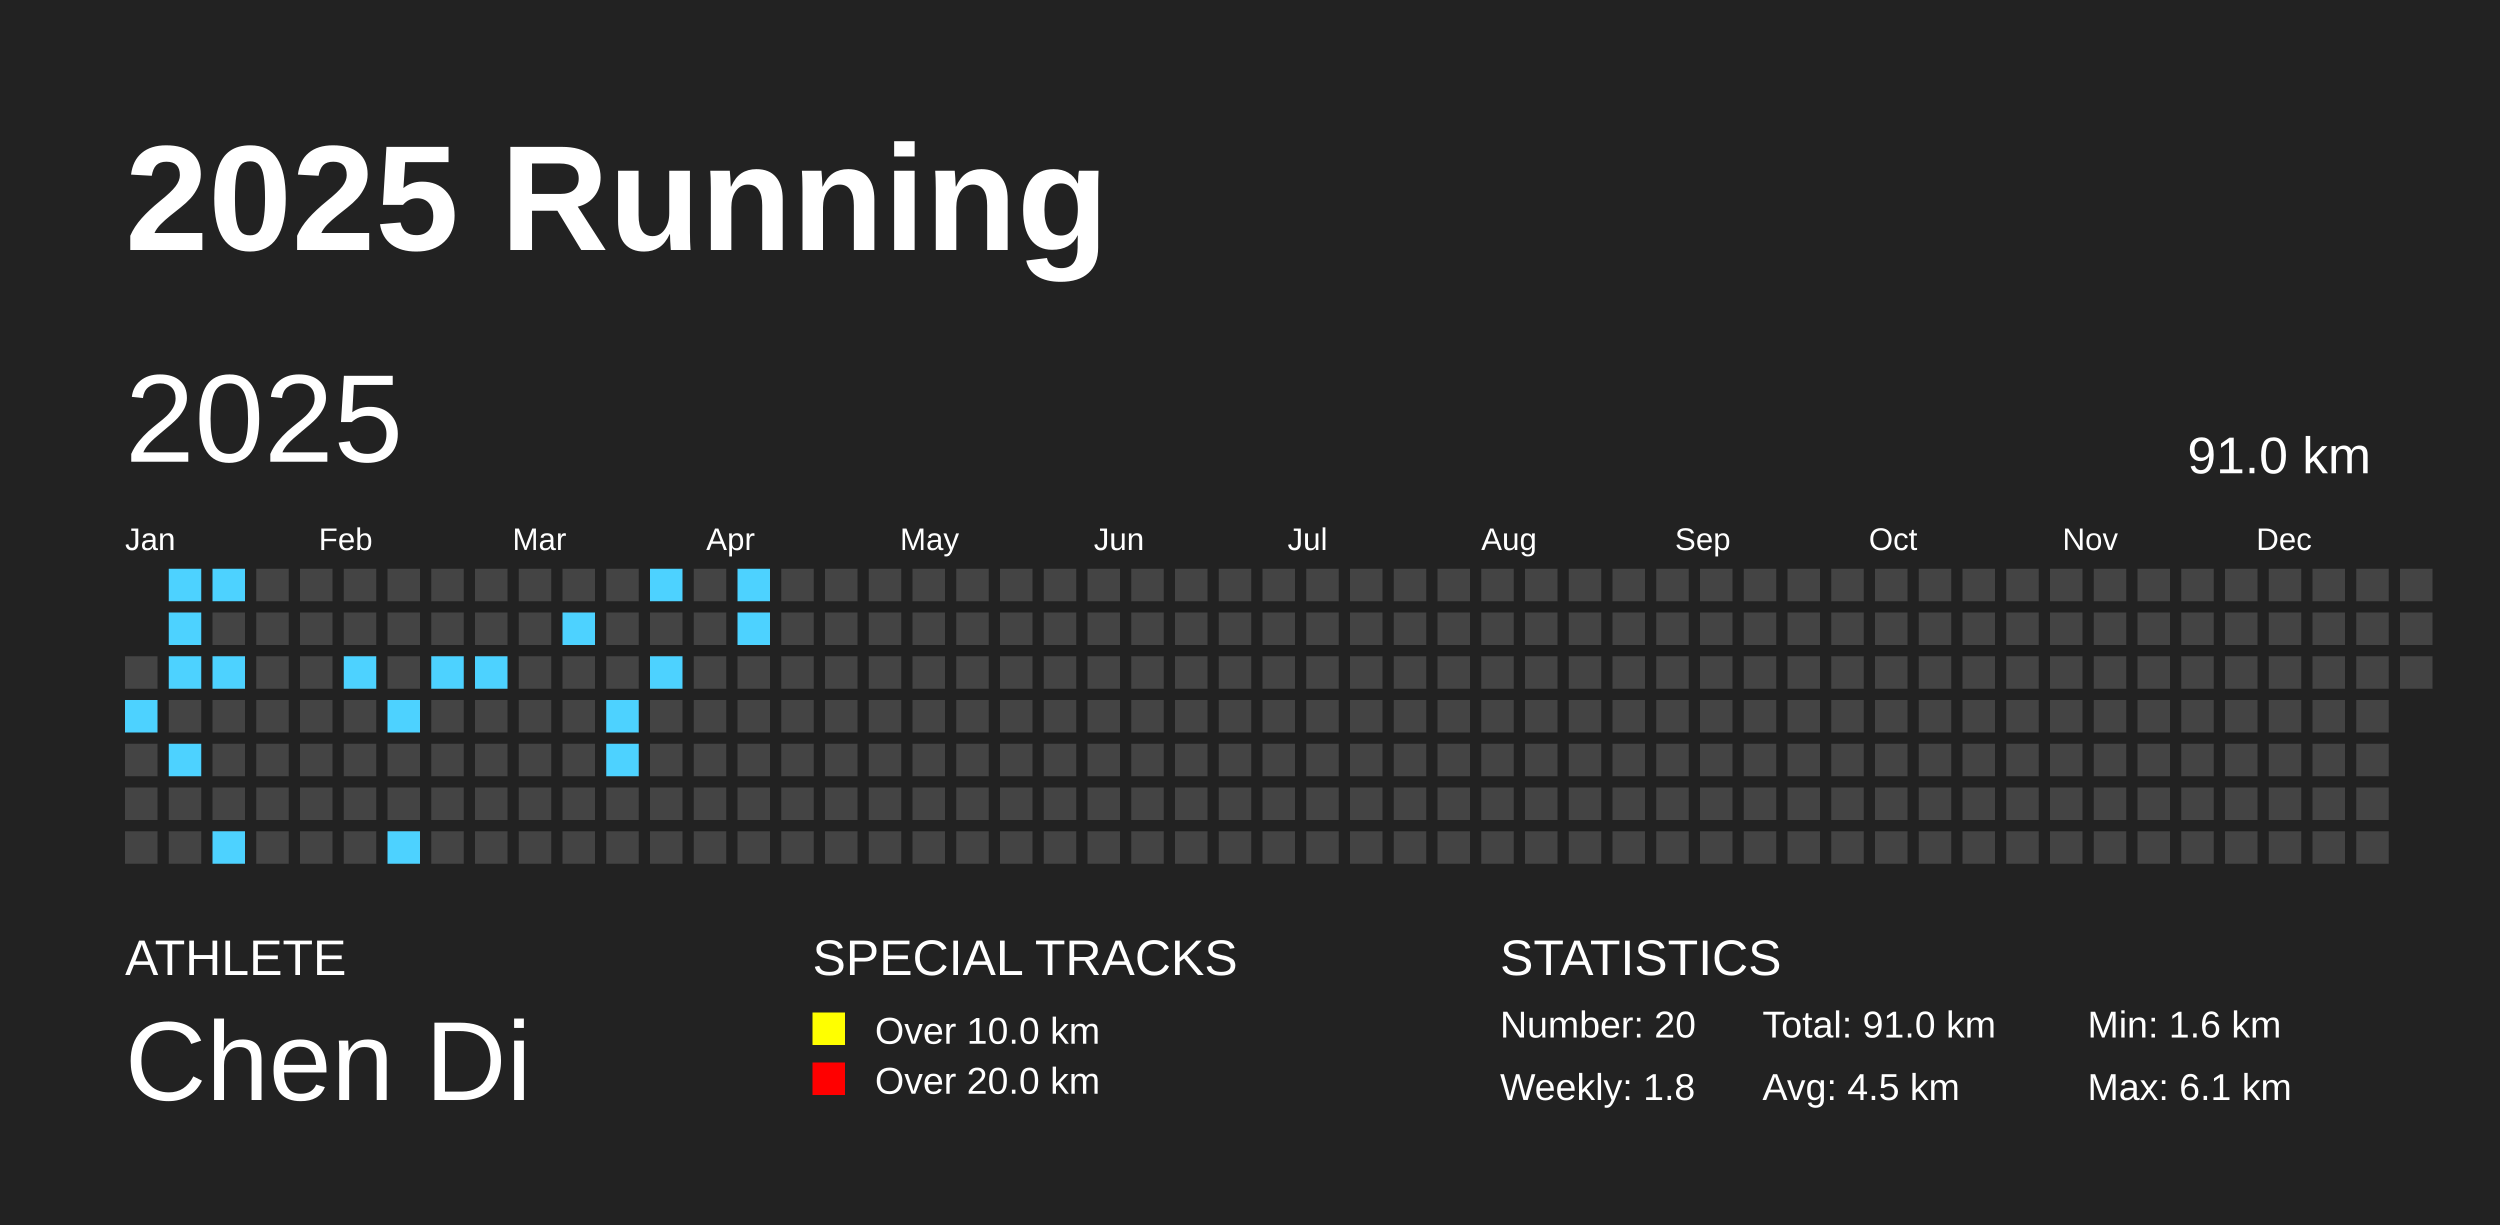
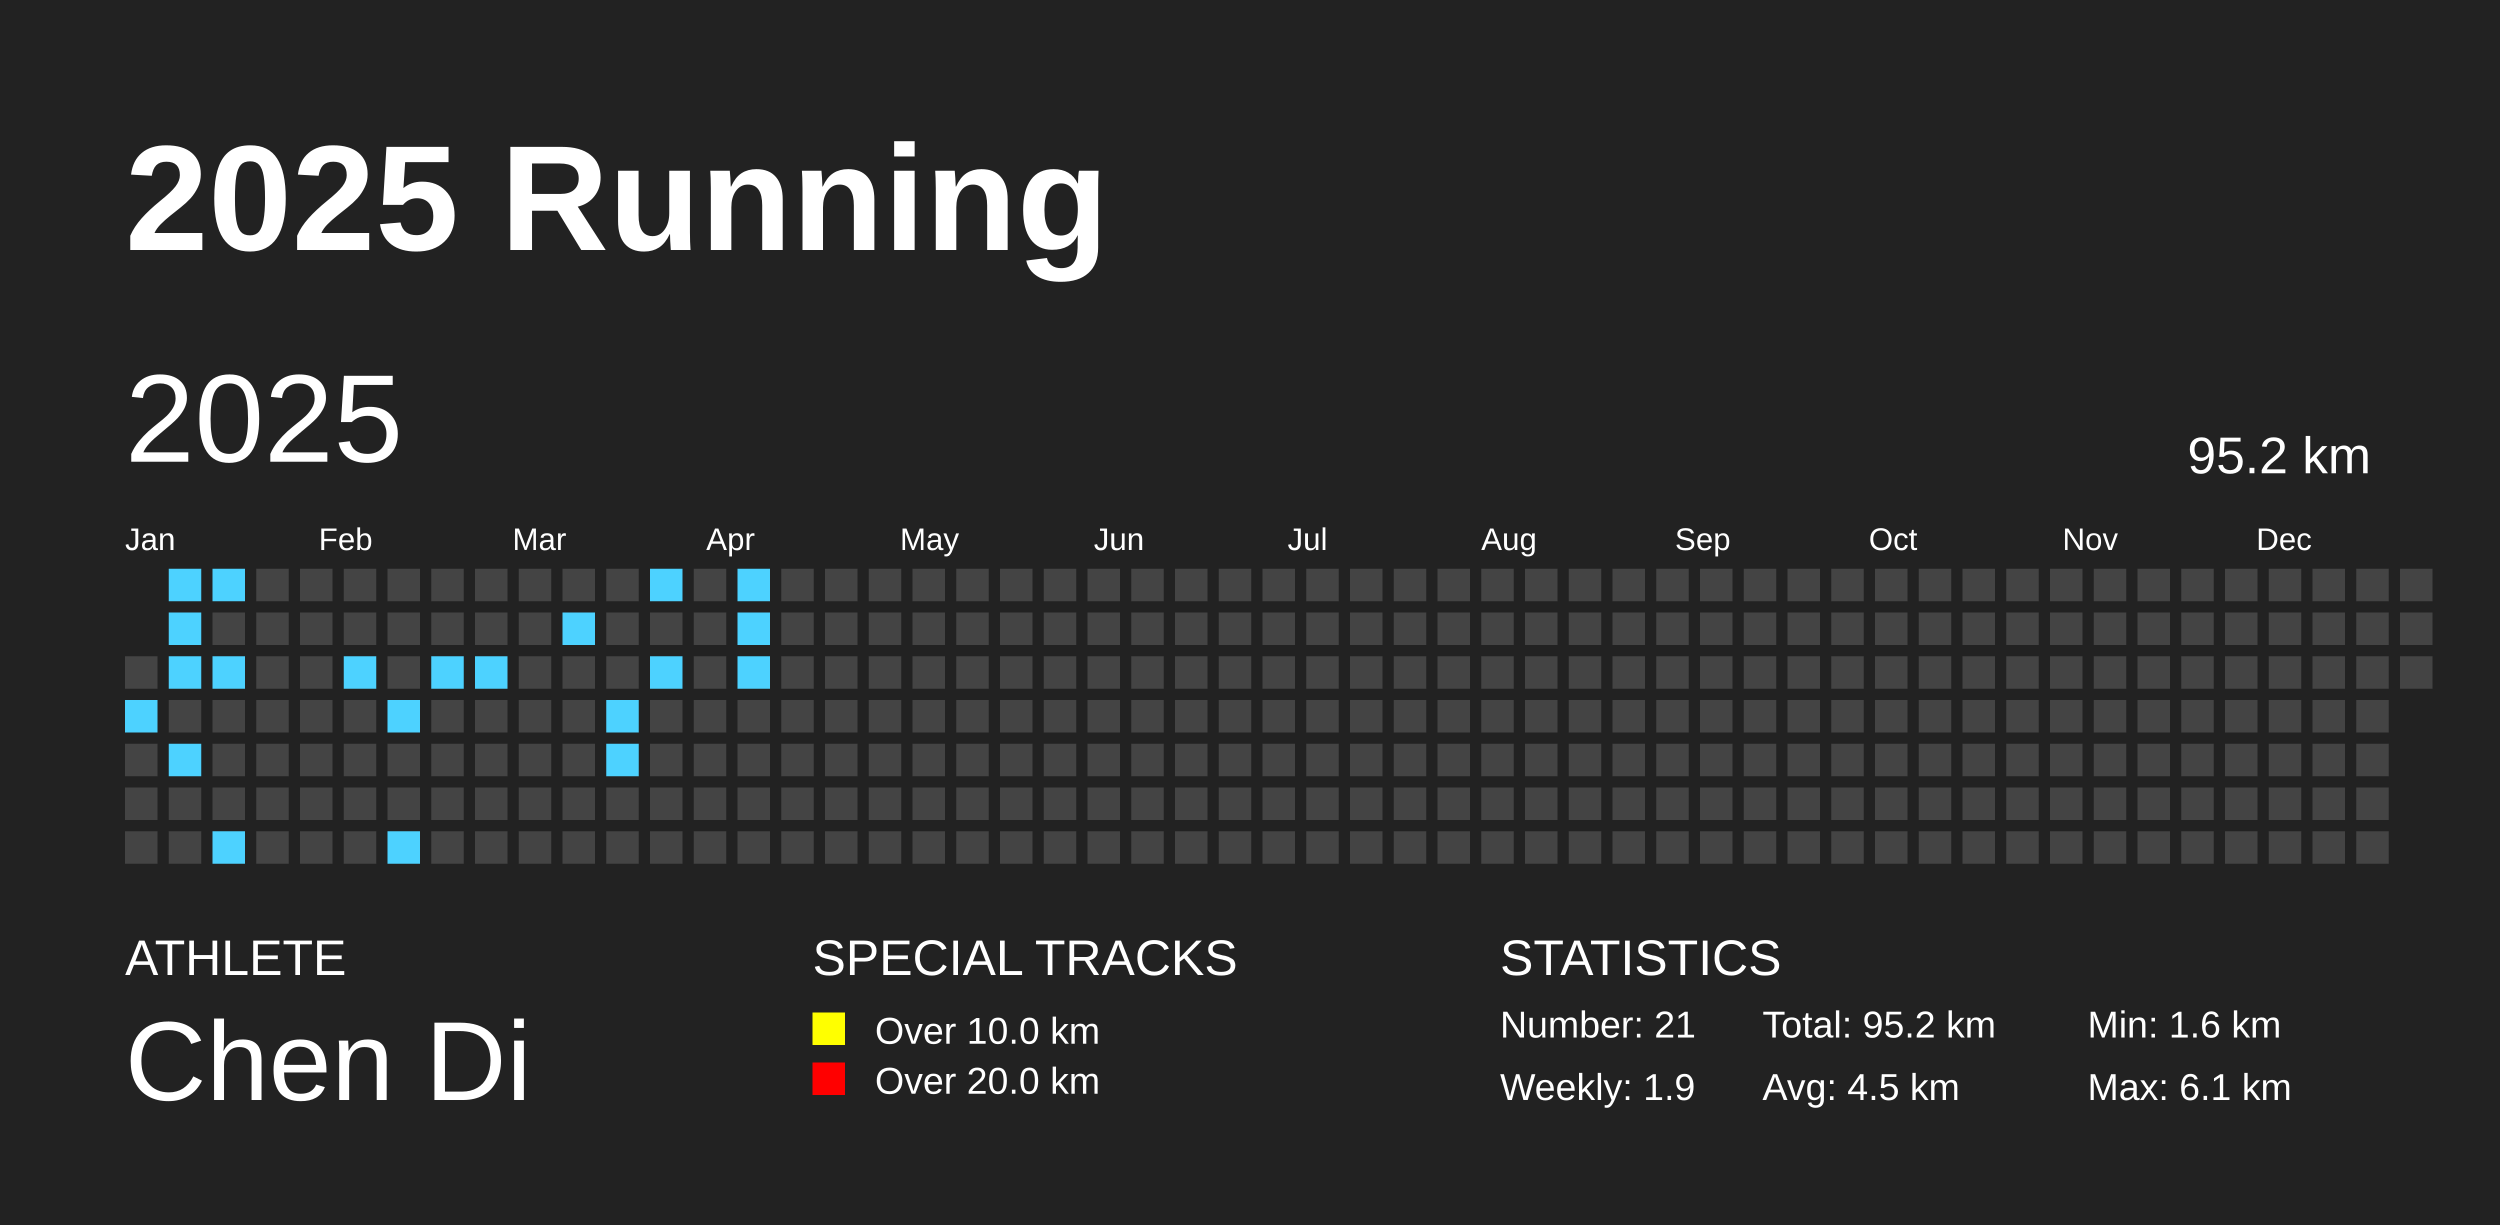
<svg xmlns="http://www.w3.org/2000/svg" baseProfile="full" height="98mm" version="1.1" viewBox="0,0,200,98" width="200mm">
  <defs />
  <rect fill="#222222" height="98" width="200" x="0" y="0" />
  <text fill="#FFFFFF" style="font-size:12px; font-family:Arial; font-weight:bold;" x="10" y="20">2025 Running</text>
  <text fill="#FFFFFF" style="font-size:4px; font-family:Arial" x="10" y="78">ATHLETE</text>
  <text fill="#FFFFFF" style="font-size:9px; font-family:Arial" x="10" y="88">Chen Di</text>
  <text fill="#FFFFFF" style="font-size:4px; font-family:Arial" x="65" y="78">SPECIAL TRACKS</text>
  <rect fill="yellow" height="2.6" width="2.6" x="65" y="81" />
  <text fill="#FFFFFF" style="font-size:3px; font-family:Arial" x="70" y="83.5">Over 10.0 km</text>
  <rect fill="red" height="2.6" width="2.6" x="65" y="85" />
  <text fill="#FFFFFF" style="font-size:3px; font-family:Arial" x="70" y="87.5">Over 20.0 km</text>
  <text fill="#FFFFFF" style="font-size:4px; font-family:Arial" x="120" y="78">STATISTICS</text>
-   <text fill="#FFFFFF" style="font-size:3px; font-family:Arial" x="120" y="83">Number: 20</text>
-   <text fill="#FFFFFF" style="font-size:3px; font-family:Arial" x="120" y="88">Weekly: 1.8</text>
-   <text fill="#FFFFFF" style="font-size:3px; font-family:Arial" x="141" y="83">Total: 91.0 km</text>
+   <text fill="#FFFFFF" style="font-size:3px; font-family:Arial" x="120" y="83">Number: 21</text>
+   <text fill="#FFFFFF" style="font-size:3px; font-family:Arial" x="120" y="88">Weekly: 1.9</text>
+   <text fill="#FFFFFF" style="font-size:3px; font-family:Arial" x="141" y="83">Total: 95.2 km</text>
  <text fill="#FFFFFF" style="font-size:3px; font-family:Arial" x="141" y="88">Avg: 4.5 km</text>
  <text fill="#FFFFFF" style="font-size:3px; font-family:Arial" x="167" y="83">Min: 1.6 km</text>
  <text fill="#FFFFFF" style="font-size:3px; font-family:Arial" x="167" y="88">Max: 6.1 km</text>
  <text dominant-baseline="hanging" fill="#FFFFFF" style="font-size:10.0px; font-family:Arial;" x="10" y="30">2025</text>
-   <text dominant-baseline="hanging" fill="#FFFFFF" style="font-size:4.125px; font-family:Arial;" x="175" y="35">91.0 km</text>
+   <text dominant-baseline="hanging" fill="#FFFFFF" style="font-size:4.125px; font-family:Arial;" x="175" y="35">95.2 km</text>
  <text fill="#FFFFFF" style="font-size:2.5px; font-family:Arial" x="10.0" y="44">Jan</text>
  <text fill="#FFFFFF" style="font-size:2.5px; font-family:Arial" x="25.5" y="44">Feb</text>
  <text fill="#FFFFFF" style="font-size:2.5px; font-family:Arial" x="41.0" y="44">Mar</text>
  <text fill="#FFFFFF" style="font-size:2.5px; font-family:Arial" x="56.5" y="44">Apr</text>
  <text fill="#FFFFFF" style="font-size:2.5px; font-family:Arial" x="72.0" y="44">May</text>
  <text fill="#FFFFFF" style="font-size:2.5px; font-family:Arial" x="87.5" y="44">Jun</text>
  <text fill="#FFFFFF" style="font-size:2.5px; font-family:Arial" x="103.0" y="44">Jul</text>
  <text fill="#FFFFFF" style="font-size:2.5px; font-family:Arial" x="118.5" y="44">Aug</text>
  <text fill="#FFFFFF" style="font-size:2.5px; font-family:Arial" x="134.0" y="44">Sep</text>
  <text fill="#FFFFFF" style="font-size:2.5px; font-family:Arial" x="149.5" y="44">Oct</text>
  <text fill="#FFFFFF" style="font-size:2.5px; font-family:Arial" x="165.0" y="44">Nov</text>
  <text fill="#FFFFFF" style="font-size:2.5px; font-family:Arial" x="180.5" y="44">Dec</text>
  <rect fill="#444444" height="2.6" width="2.6" x="10.0" y="52.5" />
  <rect fill="#4DD2FF" height="2.6" width="2.6" x="10.0" y="56.0" />
  <rect fill="#444444" height="2.6" width="2.6" x="10.0" y="59.5" />
  <rect fill="#444444" height="2.6" width="2.6" x="10.0" y="63.0" />
  <rect fill="#444444" height="2.6" width="2.6" x="10.0" y="66.5" />
  <rect fill="#4DD2FF" height="2.6" width="2.6" x="13.5" y="45.5" />
  <rect fill="#4DD2FF" height="2.6" width="2.6" x="13.5" y="49.0" />
  <rect fill="#4DD2FF" height="2.6" width="2.6" x="13.5" y="52.5" />
  <rect fill="#444444" height="2.6" width="2.6" x="13.5" y="56.0" />
  <rect fill="#4DD2FF" height="2.6" width="2.6" x="13.5" y="59.5" />
  <rect fill="#444444" height="2.6" width="2.6" x="13.5" y="63.0" />
  <rect fill="#444444" height="2.6" width="2.6" x="13.5" y="66.5" />
  <rect fill="#4DD2FF" height="2.6" width="2.6" x="17.0" y="45.5" />
  <rect fill="#444444" height="2.6" width="2.6" x="17.0" y="49.0" />
  <rect fill="#4DD2FF" height="2.6" width="2.6" x="17.0" y="52.5" />
  <rect fill="#444444" height="2.6" width="2.6" x="17.0" y="56.0" />
  <rect fill="#444444" height="2.6" width="2.6" x="17.0" y="59.5" />
  <rect fill="#444444" height="2.6" width="2.6" x="17.0" y="63.0" />
  <rect fill="#4DD2FF" height="2.6" width="2.6" x="17.0" y="66.5" />
  <rect fill="#444444" height="2.6" width="2.6" x="20.5" y="45.5" />
  <rect fill="#444444" height="2.6" width="2.6" x="20.5" y="49.0" />
  <rect fill="#444444" height="2.6" width="2.6" x="20.5" y="52.5" />
  <rect fill="#444444" height="2.6" width="2.6" x="20.5" y="56.0" />
  <rect fill="#444444" height="2.6" width="2.6" x="20.5" y="59.5" />
  <rect fill="#444444" height="2.6" width="2.6" x="20.5" y="63.0" />
  <rect fill="#444444" height="2.6" width="2.6" x="20.5" y="66.5" />
  <rect fill="#444444" height="2.6" width="2.6" x="24.0" y="45.5" />
  <rect fill="#444444" height="2.6" width="2.6" x="24.0" y="49.0" />
  <rect fill="#444444" height="2.6" width="2.6" x="24.0" y="52.5" />
  <rect fill="#444444" height="2.6" width="2.6" x="24.0" y="56.0" />
  <rect fill="#444444" height="2.6" width="2.6" x="24.0" y="59.5" />
  <rect fill="#444444" height="2.6" width="2.6" x="24.0" y="63.0" />
  <rect fill="#444444" height="2.6" width="2.6" x="24.0" y="66.5" />
  <rect fill="#444444" height="2.6" width="2.6" x="27.5" y="45.5" />
  <rect fill="#444444" height="2.6" width="2.6" x="27.5" y="49.0" />
  <rect fill="#4DD2FF" height="2.6" width="2.6" x="27.5" y="52.5" />
  <rect fill="#444444" height="2.6" width="2.6" x="27.5" y="56.0" />
  <rect fill="#444444" height="2.6" width="2.6" x="27.5" y="59.5" />
  <rect fill="#444444" height="2.6" width="2.6" x="27.5" y="63.0" />
  <rect fill="#444444" height="2.6" width="2.6" x="27.5" y="66.5" />
  <rect fill="#444444" height="2.6" width="2.6" x="31.0" y="45.5" />
  <rect fill="#444444" height="2.6" width="2.6" x="31.0" y="49.0" />
  <rect fill="#444444" height="2.6" width="2.6" x="31.0" y="52.5" />
  <rect fill="#4DD2FF" height="2.6" width="2.6" x="31.0" y="56.0" />
  <rect fill="#444444" height="2.6" width="2.6" x="31.0" y="59.5" />
  <rect fill="#444444" height="2.6" width="2.6" x="31.0" y="63.0" />
  <rect fill="#4DD2FF" height="2.6" width="2.6" x="31.0" y="66.5" />
  <rect fill="#444444" height="2.6" width="2.6" x="34.5" y="45.5" />
  <rect fill="#444444" height="2.6" width="2.6" x="34.5" y="49.0" />
  <rect fill="#4DD2FF" height="2.6" width="2.6" x="34.5" y="52.5" />
  <rect fill="#444444" height="2.6" width="2.6" x="34.5" y="56.0" />
  <rect fill="#444444" height="2.6" width="2.6" x="34.5" y="59.5" />
  <rect fill="#444444" height="2.6" width="2.6" x="34.5" y="63.0" />
  <rect fill="#444444" height="2.6" width="2.6" x="34.5" y="66.5" />
  <rect fill="#444444" height="2.6" width="2.6" x="38.0" y="45.5" />
  <rect fill="#444444" height="2.6" width="2.6" x="38.0" y="49.0" />
  <rect fill="#4DD2FF" height="2.6" width="2.6" x="38.0" y="52.5" />
  <rect fill="#444444" height="2.6" width="2.6" x="38.0" y="56.0" />
  <rect fill="#444444" height="2.6" width="2.6" x="38.0" y="59.5" />
  <rect fill="#444444" height="2.6" width="2.6" x="38.0" y="63.0" />
  <rect fill="#444444" height="2.6" width="2.6" x="38.0" y="66.5" />
  <rect fill="#444444" height="2.6" width="2.6" x="41.5" y="45.5" />
  <rect fill="#444444" height="2.6" width="2.6" x="41.5" y="49.0" />
  <rect fill="#444444" height="2.6" width="2.6" x="41.5" y="52.5" />
  <rect fill="#444444" height="2.6" width="2.6" x="41.5" y="56.0" />
  <rect fill="#444444" height="2.6" width="2.6" x="41.5" y="59.5" />
  <rect fill="#444444" height="2.6" width="2.6" x="41.5" y="63.0" />
  <rect fill="#444444" height="2.6" width="2.6" x="41.5" y="66.5" />
  <rect fill="#444444" height="2.6" width="2.6" x="45.0" y="45.5" />
  <rect fill="#4DD2FF" height="2.6" width="2.6" x="45.0" y="49.0" />
  <rect fill="#444444" height="2.6" width="2.6" x="45.0" y="52.5" />
  <rect fill="#444444" height="2.6" width="2.6" x="45.0" y="56.0" />
  <rect fill="#444444" height="2.6" width="2.6" x="45.0" y="59.5" />
  <rect fill="#444444" height="2.6" width="2.6" x="45.0" y="63.0" />
  <rect fill="#444444" height="2.6" width="2.6" x="45.0" y="66.5" />
  <rect fill="#444444" height="2.6" width="2.6" x="48.5" y="45.5" />
  <rect fill="#444444" height="2.6" width="2.6" x="48.5" y="49.0" />
  <rect fill="#444444" height="2.6" width="2.6" x="48.5" y="52.5" />
  <rect fill="#4DD2FF" height="2.6" width="2.6" x="48.5" y="56.0" />
  <rect fill="#4DD2FF" height="2.6" width="2.6" x="48.5" y="59.5" />
  <rect fill="#444444" height="2.6" width="2.6" x="48.5" y="63.0" />
  <rect fill="#444444" height="2.6" width="2.6" x="48.5" y="66.5" />
  <rect fill="#4DD2FF" height="2.6" width="2.6" x="52.0" y="45.5" />
  <rect fill="#444444" height="2.6" width="2.6" x="52.0" y="49.0" />
  <rect fill="#4DD2FF" height="2.6" width="2.6" x="52.0" y="52.5" />
  <rect fill="#444444" height="2.6" width="2.6" x="52.0" y="56.0" />
  <rect fill="#444444" height="2.6" width="2.6" x="52.0" y="59.5" />
  <rect fill="#444444" height="2.6" width="2.6" x="52.0" y="63.0" />
  <rect fill="#444444" height="2.6" width="2.6" x="52.0" y="66.5" />
  <rect fill="#444444" height="2.6" width="2.6" x="55.5" y="45.5" />
  <rect fill="#444444" height="2.6" width="2.6" x="55.5" y="49.0" />
  <rect fill="#444444" height="2.6" width="2.6" x="55.5" y="52.5" />
  <rect fill="#444444" height="2.6" width="2.6" x="55.5" y="56.0" />
  <rect fill="#444444" height="2.6" width="2.6" x="55.5" y="59.5" />
  <rect fill="#444444" height="2.6" width="2.6" x="55.5" y="63.0" />
  <rect fill="#444444" height="2.6" width="2.6" x="55.5" y="66.5" />
  <rect fill="#4DD2FF" height="2.6" width="2.6" x="59.0" y="45.5" />
  <rect fill="#4DD2FF" height="2.6" width="2.6" x="59.0" y="49.0" />
-   <rect fill="#444444" height="2.6" width="2.6" x="59.0" y="52.5" />
+   <rect fill="#4DD2FF" height="2.6" width="2.6" x="59.0" y="52.5" />
  <rect fill="#444444" height="2.6" width="2.6" x="59.0" y="56.0" />
  <rect fill="#444444" height="2.6" width="2.6" x="59.0" y="59.5" />
  <rect fill="#444444" height="2.6" width="2.6" x="59.0" y="63.0" />
  <rect fill="#444444" height="2.6" width="2.6" x="59.0" y="66.5" />
  <rect fill="#444444" height="2.6" width="2.6" x="62.5" y="45.5" />
  <rect fill="#444444" height="2.6" width="2.6" x="62.5" y="49.0" />
  <rect fill="#444444" height="2.6" width="2.6" x="62.5" y="52.5" />
  <rect fill="#444444" height="2.6" width="2.6" x="62.5" y="56.0" />
  <rect fill="#444444" height="2.6" width="2.6" x="62.5" y="59.5" />
  <rect fill="#444444" height="2.6" width="2.6" x="62.5" y="63.0" />
  <rect fill="#444444" height="2.6" width="2.6" x="62.5" y="66.5" />
  <rect fill="#444444" height="2.6" width="2.6" x="66.0" y="45.5" />
  <rect fill="#444444" height="2.6" width="2.6" x="66.0" y="49.0" />
  <rect fill="#444444" height="2.6" width="2.6" x="66.0" y="52.5" />
  <rect fill="#444444" height="2.6" width="2.6" x="66.0" y="56.0" />
  <rect fill="#444444" height="2.6" width="2.6" x="66.0" y="59.5" />
  <rect fill="#444444" height="2.6" width="2.6" x="66.0" y="63.0" />
  <rect fill="#444444" height="2.6" width="2.6" x="66.0" y="66.5" />
  <rect fill="#444444" height="2.6" width="2.6" x="69.5" y="45.5" />
  <rect fill="#444444" height="2.6" width="2.6" x="69.5" y="49.0" />
  <rect fill="#444444" height="2.6" width="2.6" x="69.5" y="52.5" />
  <rect fill="#444444" height="2.6" width="2.6" x="69.5" y="56.0" />
  <rect fill="#444444" height="2.6" width="2.6" x="69.5" y="59.5" />
  <rect fill="#444444" height="2.6" width="2.6" x="69.5" y="63.0" />
  <rect fill="#444444" height="2.6" width="2.6" x="69.5" y="66.5" />
  <rect fill="#444444" height="2.6" width="2.6" x="73.0" y="45.5" />
  <rect fill="#444444" height="2.6" width="2.6" x="73.0" y="49.0" />
  <rect fill="#444444" height="2.6" width="2.6" x="73.0" y="52.5" />
  <rect fill="#444444" height="2.6" width="2.6" x="73.0" y="56.0" />
  <rect fill="#444444" height="2.6" width="2.6" x="73.0" y="59.5" />
  <rect fill="#444444" height="2.6" width="2.6" x="73.0" y="63.0" />
  <rect fill="#444444" height="2.6" width="2.6" x="73.0" y="66.5" />
  <rect fill="#444444" height="2.6" width="2.6" x="76.5" y="45.5" />
  <rect fill="#444444" height="2.6" width="2.6" x="76.5" y="49.0" />
  <rect fill="#444444" height="2.6" width="2.6" x="76.5" y="52.5" />
  <rect fill="#444444" height="2.6" width="2.6" x="76.5" y="56.0" />
  <rect fill="#444444" height="2.6" width="2.6" x="76.5" y="59.5" />
  <rect fill="#444444" height="2.6" width="2.6" x="76.5" y="63.0" />
  <rect fill="#444444" height="2.6" width="2.6" x="76.5" y="66.5" />
  <rect fill="#444444" height="2.6" width="2.6" x="80.0" y="45.5" />
  <rect fill="#444444" height="2.6" width="2.6" x="80.0" y="49.0" />
  <rect fill="#444444" height="2.6" width="2.6" x="80.0" y="52.5" />
  <rect fill="#444444" height="2.6" width="2.6" x="80.0" y="56.0" />
  <rect fill="#444444" height="2.6" width="2.6" x="80.0" y="59.5" />
  <rect fill="#444444" height="2.6" width="2.6" x="80.0" y="63.0" />
  <rect fill="#444444" height="2.6" width="2.6" x="80.0" y="66.5" />
  <rect fill="#444444" height="2.6" width="2.6" x="83.5" y="45.5" />
  <rect fill="#444444" height="2.6" width="2.6" x="83.5" y="49.0" />
  <rect fill="#444444" height="2.6" width="2.6" x="83.5" y="52.5" />
  <rect fill="#444444" height="2.6" width="2.6" x="83.5" y="56.0" />
  <rect fill="#444444" height="2.6" width="2.6" x="83.5" y="59.5" />
  <rect fill="#444444" height="2.6" width="2.6" x="83.5" y="63.0" />
  <rect fill="#444444" height="2.6" width="2.6" x="83.5" y="66.5" />
  <rect fill="#444444" height="2.6" width="2.6" x="87.0" y="45.5" />
  <rect fill="#444444" height="2.6" width="2.6" x="87.0" y="49.0" />
  <rect fill="#444444" height="2.6" width="2.6" x="87.0" y="52.5" />
  <rect fill="#444444" height="2.6" width="2.6" x="87.0" y="56.0" />
  <rect fill="#444444" height="2.6" width="2.6" x="87.0" y="59.5" />
  <rect fill="#444444" height="2.6" width="2.6" x="87.0" y="63.0" />
  <rect fill="#444444" height="2.6" width="2.6" x="87.0" y="66.5" />
  <rect fill="#444444" height="2.6" width="2.6" x="90.5" y="45.5" />
  <rect fill="#444444" height="2.6" width="2.6" x="90.5" y="49.0" />
  <rect fill="#444444" height="2.6" width="2.6" x="90.5" y="52.5" />
  <rect fill="#444444" height="2.6" width="2.6" x="90.5" y="56.0" />
  <rect fill="#444444" height="2.6" width="2.6" x="90.5" y="59.5" />
  <rect fill="#444444" height="2.6" width="2.6" x="90.5" y="63.0" />
  <rect fill="#444444" height="2.6" width="2.6" x="90.5" y="66.5" />
  <rect fill="#444444" height="2.6" width="2.6" x="94.0" y="45.5" />
  <rect fill="#444444" height="2.6" width="2.6" x="94.0" y="49.0" />
  <rect fill="#444444" height="2.6" width="2.6" x="94.0" y="52.5" />
  <rect fill="#444444" height="2.6" width="2.6" x="94.0" y="56.0" />
  <rect fill="#444444" height="2.6" width="2.6" x="94.0" y="59.5" />
  <rect fill="#444444" height="2.6" width="2.6" x="94.0" y="63.0" />
  <rect fill="#444444" height="2.6" width="2.6" x="94.0" y="66.5" />
  <rect fill="#444444" height="2.6" width="2.6" x="97.5" y="45.5" />
  <rect fill="#444444" height="2.6" width="2.6" x="97.5" y="49.0" />
  <rect fill="#444444" height="2.6" width="2.6" x="97.5" y="52.5" />
  <rect fill="#444444" height="2.6" width="2.6" x="97.5" y="56.0" />
  <rect fill="#444444" height="2.6" width="2.6" x="97.5" y="59.5" />
  <rect fill="#444444" height="2.6" width="2.6" x="97.5" y="63.0" />
  <rect fill="#444444" height="2.6" width="2.6" x="97.5" y="66.5" />
  <rect fill="#444444" height="2.6" width="2.6" x="101.0" y="45.5" />
  <rect fill="#444444" height="2.6" width="2.6" x="101.0" y="49.0" />
  <rect fill="#444444" height="2.6" width="2.6" x="101.0" y="52.5" />
  <rect fill="#444444" height="2.6" width="2.6" x="101.0" y="56.0" />
  <rect fill="#444444" height="2.6" width="2.6" x="101.0" y="59.5" />
  <rect fill="#444444" height="2.6" width="2.6" x="101.0" y="63.0" />
  <rect fill="#444444" height="2.6" width="2.6" x="101.0" y="66.5" />
  <rect fill="#444444" height="2.6" width="2.6" x="104.5" y="45.5" />
  <rect fill="#444444" height="2.6" width="2.6" x="104.5" y="49.0" />
  <rect fill="#444444" height="2.6" width="2.6" x="104.5" y="52.5" />
  <rect fill="#444444" height="2.6" width="2.6" x="104.5" y="56.0" />
  <rect fill="#444444" height="2.6" width="2.6" x="104.5" y="59.5" />
  <rect fill="#444444" height="2.6" width="2.6" x="104.5" y="63.0" />
  <rect fill="#444444" height="2.6" width="2.6" x="104.5" y="66.5" />
  <rect fill="#444444" height="2.6" width="2.6" x="108.0" y="45.5" />
  <rect fill="#444444" height="2.6" width="2.6" x="108.0" y="49.0" />
  <rect fill="#444444" height="2.6" width="2.6" x="108.0" y="52.5" />
  <rect fill="#444444" height="2.6" width="2.6" x="108.0" y="56.0" />
  <rect fill="#444444" height="2.6" width="2.6" x="108.0" y="59.5" />
  <rect fill="#444444" height="2.6" width="2.6" x="108.0" y="63.0" />
  <rect fill="#444444" height="2.6" width="2.6" x="108.0" y="66.5" />
  <rect fill="#444444" height="2.6" width="2.6" x="111.5" y="45.5" />
  <rect fill="#444444" height="2.6" width="2.6" x="111.5" y="49.0" />
  <rect fill="#444444" height="2.6" width="2.6" x="111.5" y="52.5" />
  <rect fill="#444444" height="2.6" width="2.6" x="111.5" y="56.0" />
  <rect fill="#444444" height="2.6" width="2.6" x="111.5" y="59.5" />
  <rect fill="#444444" height="2.6" width="2.6" x="111.5" y="63.0" />
  <rect fill="#444444" height="2.6" width="2.6" x="111.5" y="66.5" />
  <rect fill="#444444" height="2.6" width="2.6" x="115.0" y="45.5" />
  <rect fill="#444444" height="2.6" width="2.6" x="115.0" y="49.0" />
  <rect fill="#444444" height="2.6" width="2.6" x="115.0" y="52.5" />
  <rect fill="#444444" height="2.6" width="2.6" x="115.0" y="56.0" />
  <rect fill="#444444" height="2.6" width="2.6" x="115.0" y="59.5" />
  <rect fill="#444444" height="2.6" width="2.6" x="115.0" y="63.0" />
  <rect fill="#444444" height="2.6" width="2.6" x="115.0" y="66.5" />
  <rect fill="#444444" height="2.6" width="2.6" x="118.5" y="45.5" />
  <rect fill="#444444" height="2.6" width="2.6" x="118.5" y="49.0" />
  <rect fill="#444444" height="2.6" width="2.6" x="118.5" y="52.5" />
  <rect fill="#444444" height="2.6" width="2.6" x="118.5" y="56.0" />
  <rect fill="#444444" height="2.6" width="2.6" x="118.5" y="59.5" />
  <rect fill="#444444" height="2.6" width="2.6" x="118.5" y="63.0" />
  <rect fill="#444444" height="2.6" width="2.6" x="118.5" y="66.5" />
  <rect fill="#444444" height="2.6" width="2.6" x="122.0" y="45.5" />
  <rect fill="#444444" height="2.6" width="2.6" x="122.0" y="49.0" />
  <rect fill="#444444" height="2.6" width="2.6" x="122.0" y="52.5" />
  <rect fill="#444444" height="2.6" width="2.6" x="122.0" y="56.0" />
  <rect fill="#444444" height="2.6" width="2.6" x="122.0" y="59.5" />
  <rect fill="#444444" height="2.6" width="2.6" x="122.0" y="63.0" />
  <rect fill="#444444" height="2.6" width="2.6" x="122.0" y="66.5" />
  <rect fill="#444444" height="2.6" width="2.6" x="125.5" y="45.5" />
  <rect fill="#444444" height="2.6" width="2.6" x="125.5" y="49.0" />
  <rect fill="#444444" height="2.6" width="2.6" x="125.5" y="52.5" />
  <rect fill="#444444" height="2.6" width="2.6" x="125.5" y="56.0" />
  <rect fill="#444444" height="2.6" width="2.6" x="125.5" y="59.5" />
  <rect fill="#444444" height="2.6" width="2.6" x="125.5" y="63.0" />
  <rect fill="#444444" height="2.6" width="2.6" x="125.5" y="66.5" />
  <rect fill="#444444" height="2.6" width="2.6" x="129.0" y="45.5" />
  <rect fill="#444444" height="2.6" width="2.6" x="129.0" y="49.0" />
  <rect fill="#444444" height="2.6" width="2.6" x="129.0" y="52.5" />
  <rect fill="#444444" height="2.6" width="2.6" x="129.0" y="56.0" />
  <rect fill="#444444" height="2.6" width="2.6" x="129.0" y="59.5" />
  <rect fill="#444444" height="2.6" width="2.6" x="129.0" y="63.0" />
  <rect fill="#444444" height="2.6" width="2.6" x="129.0" y="66.5" />
  <rect fill="#444444" height="2.6" width="2.6" x="132.5" y="45.5" />
  <rect fill="#444444" height="2.6" width="2.6" x="132.5" y="49.0" />
  <rect fill="#444444" height="2.6" width="2.6" x="132.5" y="52.5" />
  <rect fill="#444444" height="2.6" width="2.6" x="132.5" y="56.0" />
  <rect fill="#444444" height="2.6" width="2.6" x="132.5" y="59.5" />
  <rect fill="#444444" height="2.6" width="2.6" x="132.5" y="63.0" />
  <rect fill="#444444" height="2.6" width="2.6" x="132.5" y="66.5" />
  <rect fill="#444444" height="2.6" width="2.6" x="136.0" y="45.5" />
  <rect fill="#444444" height="2.6" width="2.6" x="136.0" y="49.0" />
  <rect fill="#444444" height="2.6" width="2.6" x="136.0" y="52.5" />
  <rect fill="#444444" height="2.6" width="2.6" x="136.0" y="56.0" />
  <rect fill="#444444" height="2.6" width="2.6" x="136.0" y="59.5" />
  <rect fill="#444444" height="2.6" width="2.6" x="136.0" y="63.0" />
  <rect fill="#444444" height="2.6" width="2.6" x="136.0" y="66.5" />
  <rect fill="#444444" height="2.6" width="2.6" x="139.5" y="45.5" />
  <rect fill="#444444" height="2.6" width="2.6" x="139.5" y="49.0" />
  <rect fill="#444444" height="2.6" width="2.6" x="139.5" y="52.5" />
  <rect fill="#444444" height="2.6" width="2.6" x="139.5" y="56.0" />
  <rect fill="#444444" height="2.6" width="2.6" x="139.5" y="59.5" />
  <rect fill="#444444" height="2.6" width="2.6" x="139.5" y="63.0" />
  <rect fill="#444444" height="2.6" width="2.6" x="139.5" y="66.5" />
  <rect fill="#444444" height="2.6" width="2.6" x="143.0" y="45.5" />
  <rect fill="#444444" height="2.6" width="2.6" x="143.0" y="49.0" />
  <rect fill="#444444" height="2.6" width="2.6" x="143.0" y="52.5" />
  <rect fill="#444444" height="2.6" width="2.6" x="143.0" y="56.0" />
  <rect fill="#444444" height="2.6" width="2.6" x="143.0" y="59.5" />
  <rect fill="#444444" height="2.6" width="2.6" x="143.0" y="63.0" />
  <rect fill="#444444" height="2.6" width="2.6" x="143.0" y="66.5" />
  <rect fill="#444444" height="2.6" width="2.6" x="146.5" y="45.5" />
  <rect fill="#444444" height="2.6" width="2.6" x="146.5" y="49.0" />
  <rect fill="#444444" height="2.6" width="2.6" x="146.5" y="52.5" />
  <rect fill="#444444" height="2.6" width="2.6" x="146.5" y="56.0" />
  <rect fill="#444444" height="2.6" width="2.6" x="146.5" y="59.5" />
  <rect fill="#444444" height="2.6" width="2.6" x="146.5" y="63.0" />
  <rect fill="#444444" height="2.6" width="2.6" x="146.5" y="66.5" />
  <rect fill="#444444" height="2.6" width="2.6" x="150.0" y="45.5" />
  <rect fill="#444444" height="2.6" width="2.6" x="150.0" y="49.0" />
  <rect fill="#444444" height="2.6" width="2.6" x="150.0" y="52.5" />
  <rect fill="#444444" height="2.6" width="2.6" x="150.0" y="56.0" />
  <rect fill="#444444" height="2.6" width="2.6" x="150.0" y="59.5" />
  <rect fill="#444444" height="2.6" width="2.6" x="150.0" y="63.0" />
  <rect fill="#444444" height="2.6" width="2.6" x="150.0" y="66.5" />
  <rect fill="#444444" height="2.6" width="2.6" x="153.5" y="45.5" />
  <rect fill="#444444" height="2.6" width="2.6" x="153.5" y="49.0" />
  <rect fill="#444444" height="2.6" width="2.6" x="153.5" y="52.5" />
  <rect fill="#444444" height="2.6" width="2.6" x="153.5" y="56.0" />
  <rect fill="#444444" height="2.6" width="2.6" x="153.5" y="59.5" />
  <rect fill="#444444" height="2.6" width="2.6" x="153.5" y="63.0" />
  <rect fill="#444444" height="2.6" width="2.6" x="153.5" y="66.5" />
  <rect fill="#444444" height="2.6" width="2.6" x="157.0" y="45.5" />
  <rect fill="#444444" height="2.6" width="2.6" x="157.0" y="49.0" />
  <rect fill="#444444" height="2.6" width="2.6" x="157.0" y="52.5" />
  <rect fill="#444444" height="2.6" width="2.6" x="157.0" y="56.0" />
  <rect fill="#444444" height="2.6" width="2.6" x="157.0" y="59.5" />
  <rect fill="#444444" height="2.6" width="2.6" x="157.0" y="63.0" />
  <rect fill="#444444" height="2.6" width="2.6" x="157.0" y="66.5" />
  <rect fill="#444444" height="2.6" width="2.6" x="160.5" y="45.5" />
  <rect fill="#444444" height="2.6" width="2.6" x="160.5" y="49.0" />
  <rect fill="#444444" height="2.6" width="2.6" x="160.5" y="52.5" />
  <rect fill="#444444" height="2.6" width="2.6" x="160.5" y="56.0" />
  <rect fill="#444444" height="2.6" width="2.6" x="160.5" y="59.5" />
  <rect fill="#444444" height="2.6" width="2.6" x="160.5" y="63.0" />
  <rect fill="#444444" height="2.6" width="2.6" x="160.5" y="66.5" />
  <rect fill="#444444" height="2.6" width="2.6" x="164.0" y="45.5" />
  <rect fill="#444444" height="2.6" width="2.6" x="164.0" y="49.0" />
  <rect fill="#444444" height="2.6" width="2.6" x="164.0" y="52.5" />
  <rect fill="#444444" height="2.6" width="2.6" x="164.0" y="56.0" />
  <rect fill="#444444" height="2.6" width="2.6" x="164.0" y="59.5" />
  <rect fill="#444444" height="2.6" width="2.6" x="164.0" y="63.0" />
  <rect fill="#444444" height="2.6" width="2.6" x="164.0" y="66.5" />
  <rect fill="#444444" height="2.6" width="2.6" x="167.5" y="45.5" />
  <rect fill="#444444" height="2.6" width="2.6" x="167.5" y="49.0" />
  <rect fill="#444444" height="2.6" width="2.6" x="167.5" y="52.5" />
  <rect fill="#444444" height="2.6" width="2.6" x="167.5" y="56.0" />
  <rect fill="#444444" height="2.6" width="2.6" x="167.5" y="59.5" />
  <rect fill="#444444" height="2.6" width="2.6" x="167.5" y="63.0" />
  <rect fill="#444444" height="2.6" width="2.6" x="167.5" y="66.5" />
  <rect fill="#444444" height="2.6" width="2.6" x="171.0" y="45.5" />
  <rect fill="#444444" height="2.6" width="2.6" x="171.0" y="49.0" />
  <rect fill="#444444" height="2.6" width="2.6" x="171.0" y="52.5" />
  <rect fill="#444444" height="2.6" width="2.6" x="171.0" y="56.0" />
  <rect fill="#444444" height="2.6" width="2.6" x="171.0" y="59.5" />
  <rect fill="#444444" height="2.6" width="2.6" x="171.0" y="63.0" />
  <rect fill="#444444" height="2.6" width="2.6" x="171.0" y="66.5" />
  <rect fill="#444444" height="2.6" width="2.6" x="174.5" y="45.5" />
  <rect fill="#444444" height="2.6" width="2.6" x="174.5" y="49.0" />
  <rect fill="#444444" height="2.6" width="2.6" x="174.5" y="52.5" />
  <rect fill="#444444" height="2.6" width="2.6" x="174.5" y="56.0" />
  <rect fill="#444444" height="2.6" width="2.6" x="174.5" y="59.5" />
  <rect fill="#444444" height="2.6" width="2.6" x="174.5" y="63.0" />
  <rect fill="#444444" height="2.6" width="2.6" x="174.5" y="66.5" />
  <rect fill="#444444" height="2.6" width="2.6" x="178.0" y="45.5" />
  <rect fill="#444444" height="2.6" width="2.6" x="178.0" y="49.0" />
  <rect fill="#444444" height="2.6" width="2.6" x="178.0" y="52.5" />
  <rect fill="#444444" height="2.6" width="2.6" x="178.0" y="56.0" />
  <rect fill="#444444" height="2.6" width="2.6" x="178.0" y="59.5" />
  <rect fill="#444444" height="2.6" width="2.6" x="178.0" y="63.0" />
  <rect fill="#444444" height="2.6" width="2.6" x="178.0" y="66.5" />
  <rect fill="#444444" height="2.6" width="2.6" x="181.5" y="45.5" />
  <rect fill="#444444" height="2.6" width="2.6" x="181.5" y="49.0" />
  <rect fill="#444444" height="2.6" width="2.6" x="181.5" y="52.5" />
  <rect fill="#444444" height="2.6" width="2.6" x="181.5" y="56.0" />
  <rect fill="#444444" height="2.6" width="2.6" x="181.5" y="59.5" />
  <rect fill="#444444" height="2.6" width="2.6" x="181.5" y="63.0" />
  <rect fill="#444444" height="2.6" width="2.6" x="181.5" y="66.5" />
  <rect fill="#444444" height="2.6" width="2.6" x="185.0" y="45.5" />
  <rect fill="#444444" height="2.6" width="2.6" x="185.0" y="49.0" />
  <rect fill="#444444" height="2.6" width="2.6" x="185.0" y="52.5" />
  <rect fill="#444444" height="2.6" width="2.6" x="185.0" y="56.0" />
  <rect fill="#444444" height="2.6" width="2.6" x="185.0" y="59.5" />
  <rect fill="#444444" height="2.6" width="2.6" x="185.0" y="63.0" />
  <rect fill="#444444" height="2.6" width="2.6" x="185.0" y="66.5" />
  <rect fill="#444444" height="2.6" width="2.6" x="188.5" y="45.5" />
  <rect fill="#444444" height="2.6" width="2.6" x="188.5" y="49.0" />
  <rect fill="#444444" height="2.6" width="2.6" x="188.5" y="52.5" />
  <rect fill="#444444" height="2.6" width="2.6" x="188.5" y="56.0" />
  <rect fill="#444444" height="2.6" width="2.6" x="188.5" y="59.5" />
  <rect fill="#444444" height="2.6" width="2.6" x="188.5" y="63.0" />
  <rect fill="#444444" height="2.6" width="2.6" x="188.5" y="66.5" />
  <rect fill="#444444" height="2.6" width="2.6" x="192.0" y="45.5" />
  <rect fill="#444444" height="2.6" width="2.6" x="192.0" y="49.0" />
  <rect fill="#444444" height="2.6" width="2.6" x="192.0" y="52.5" />
</svg>
